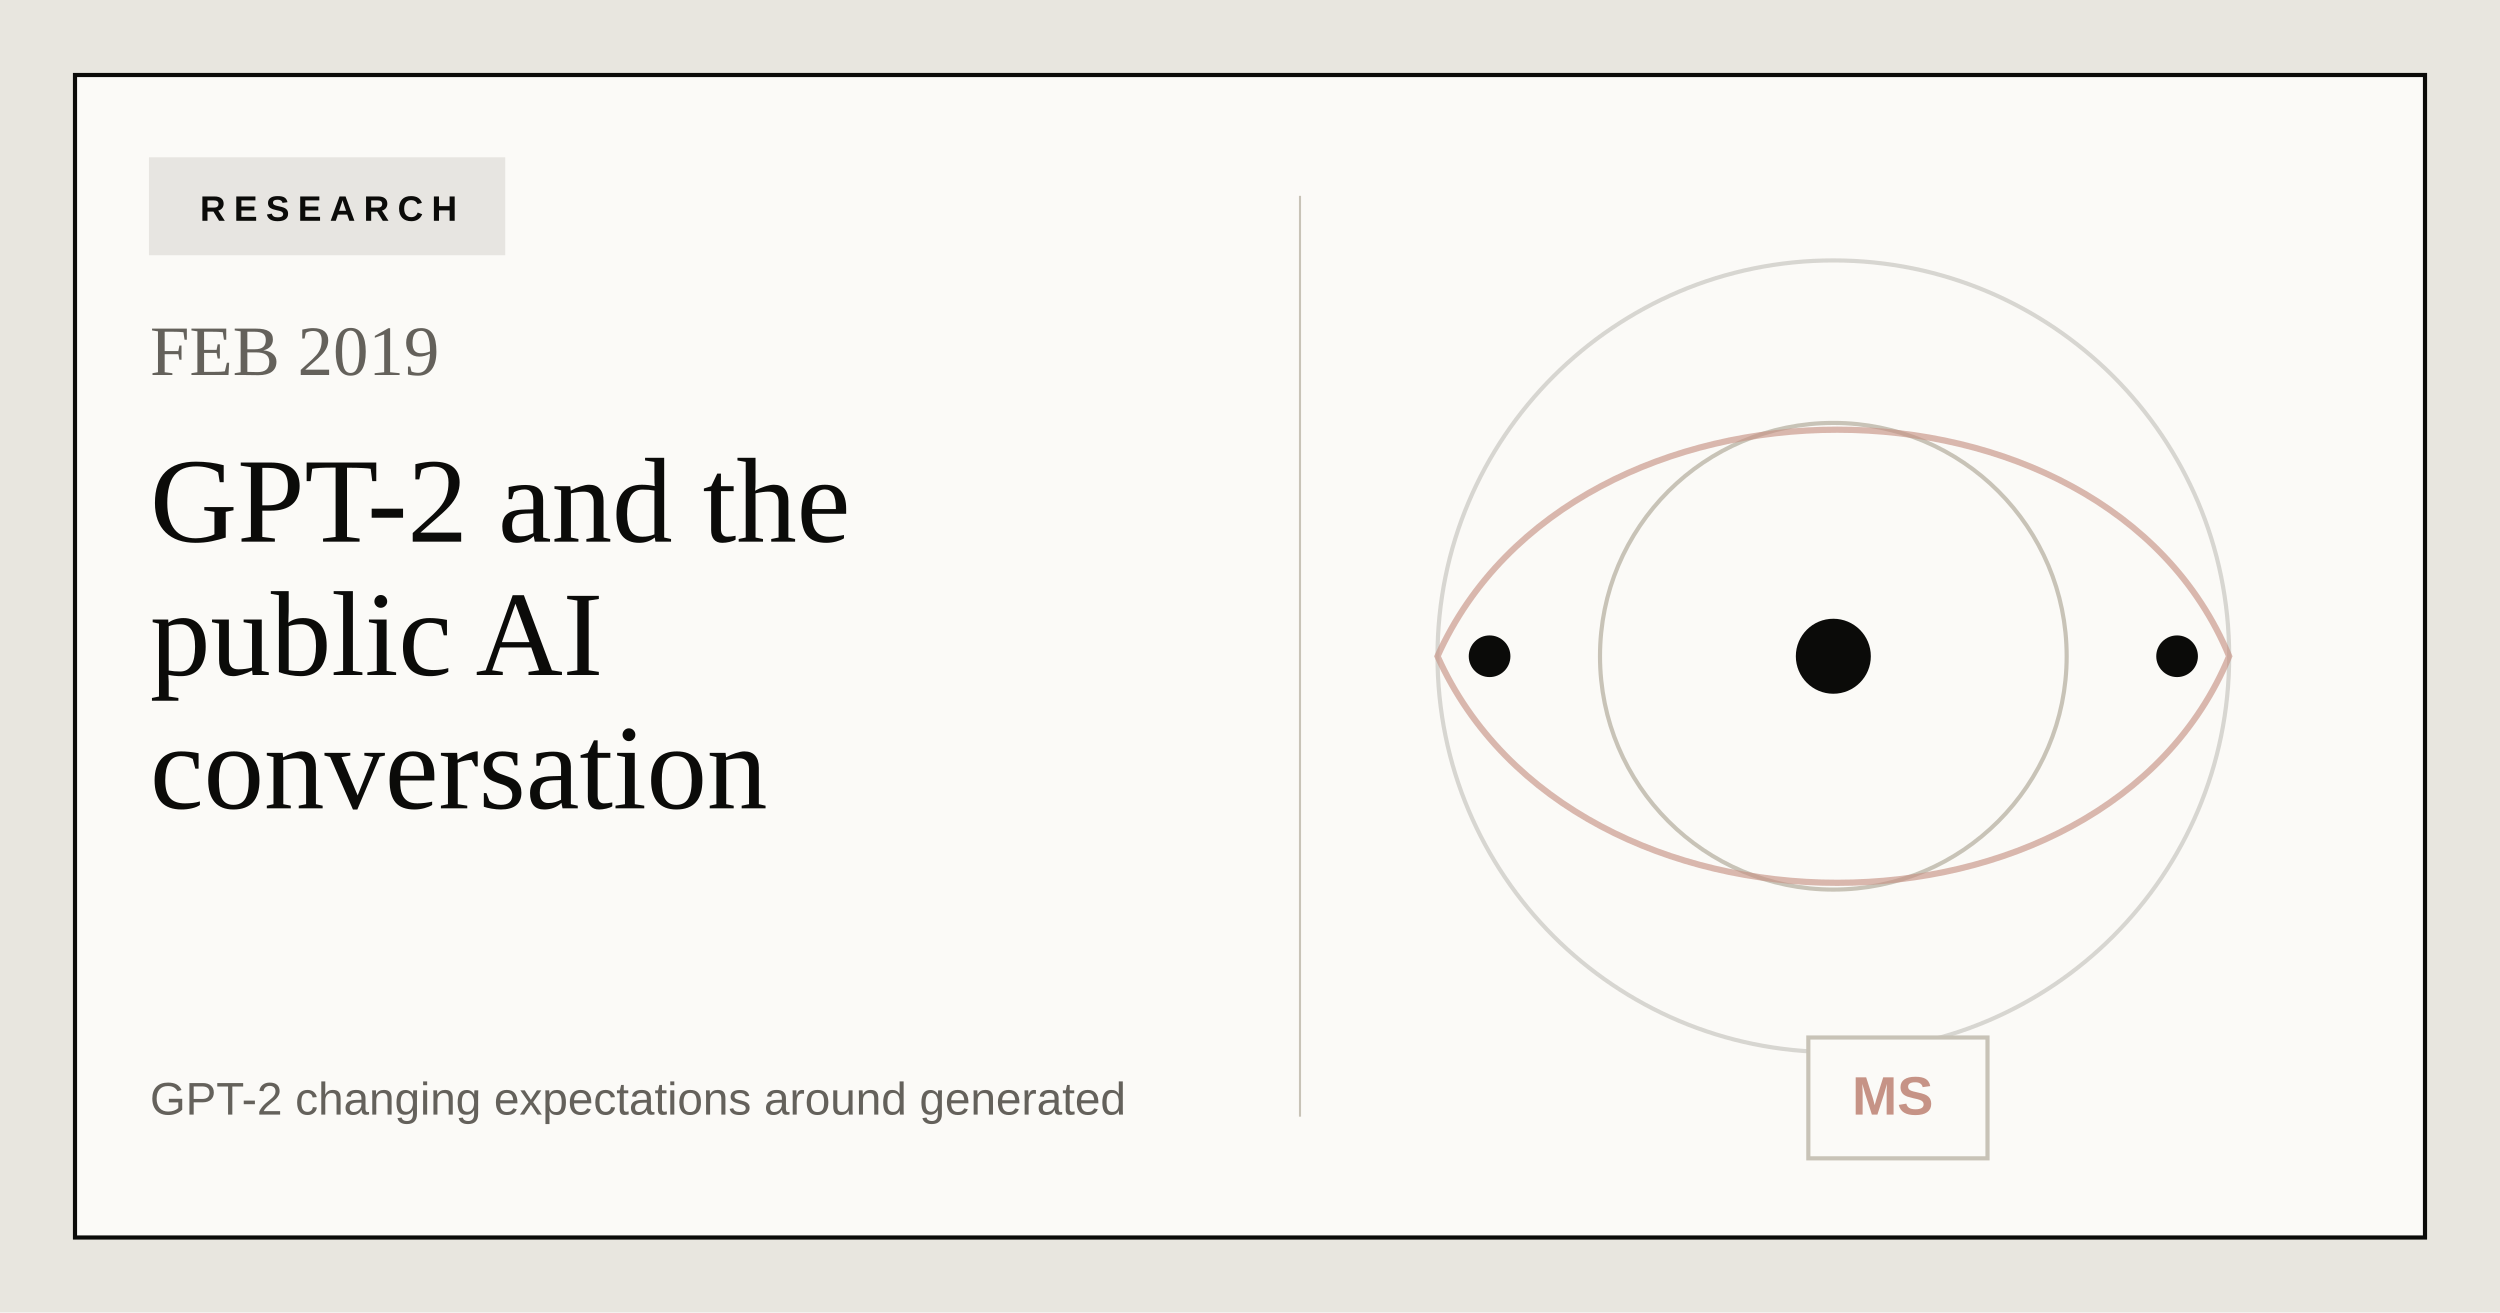
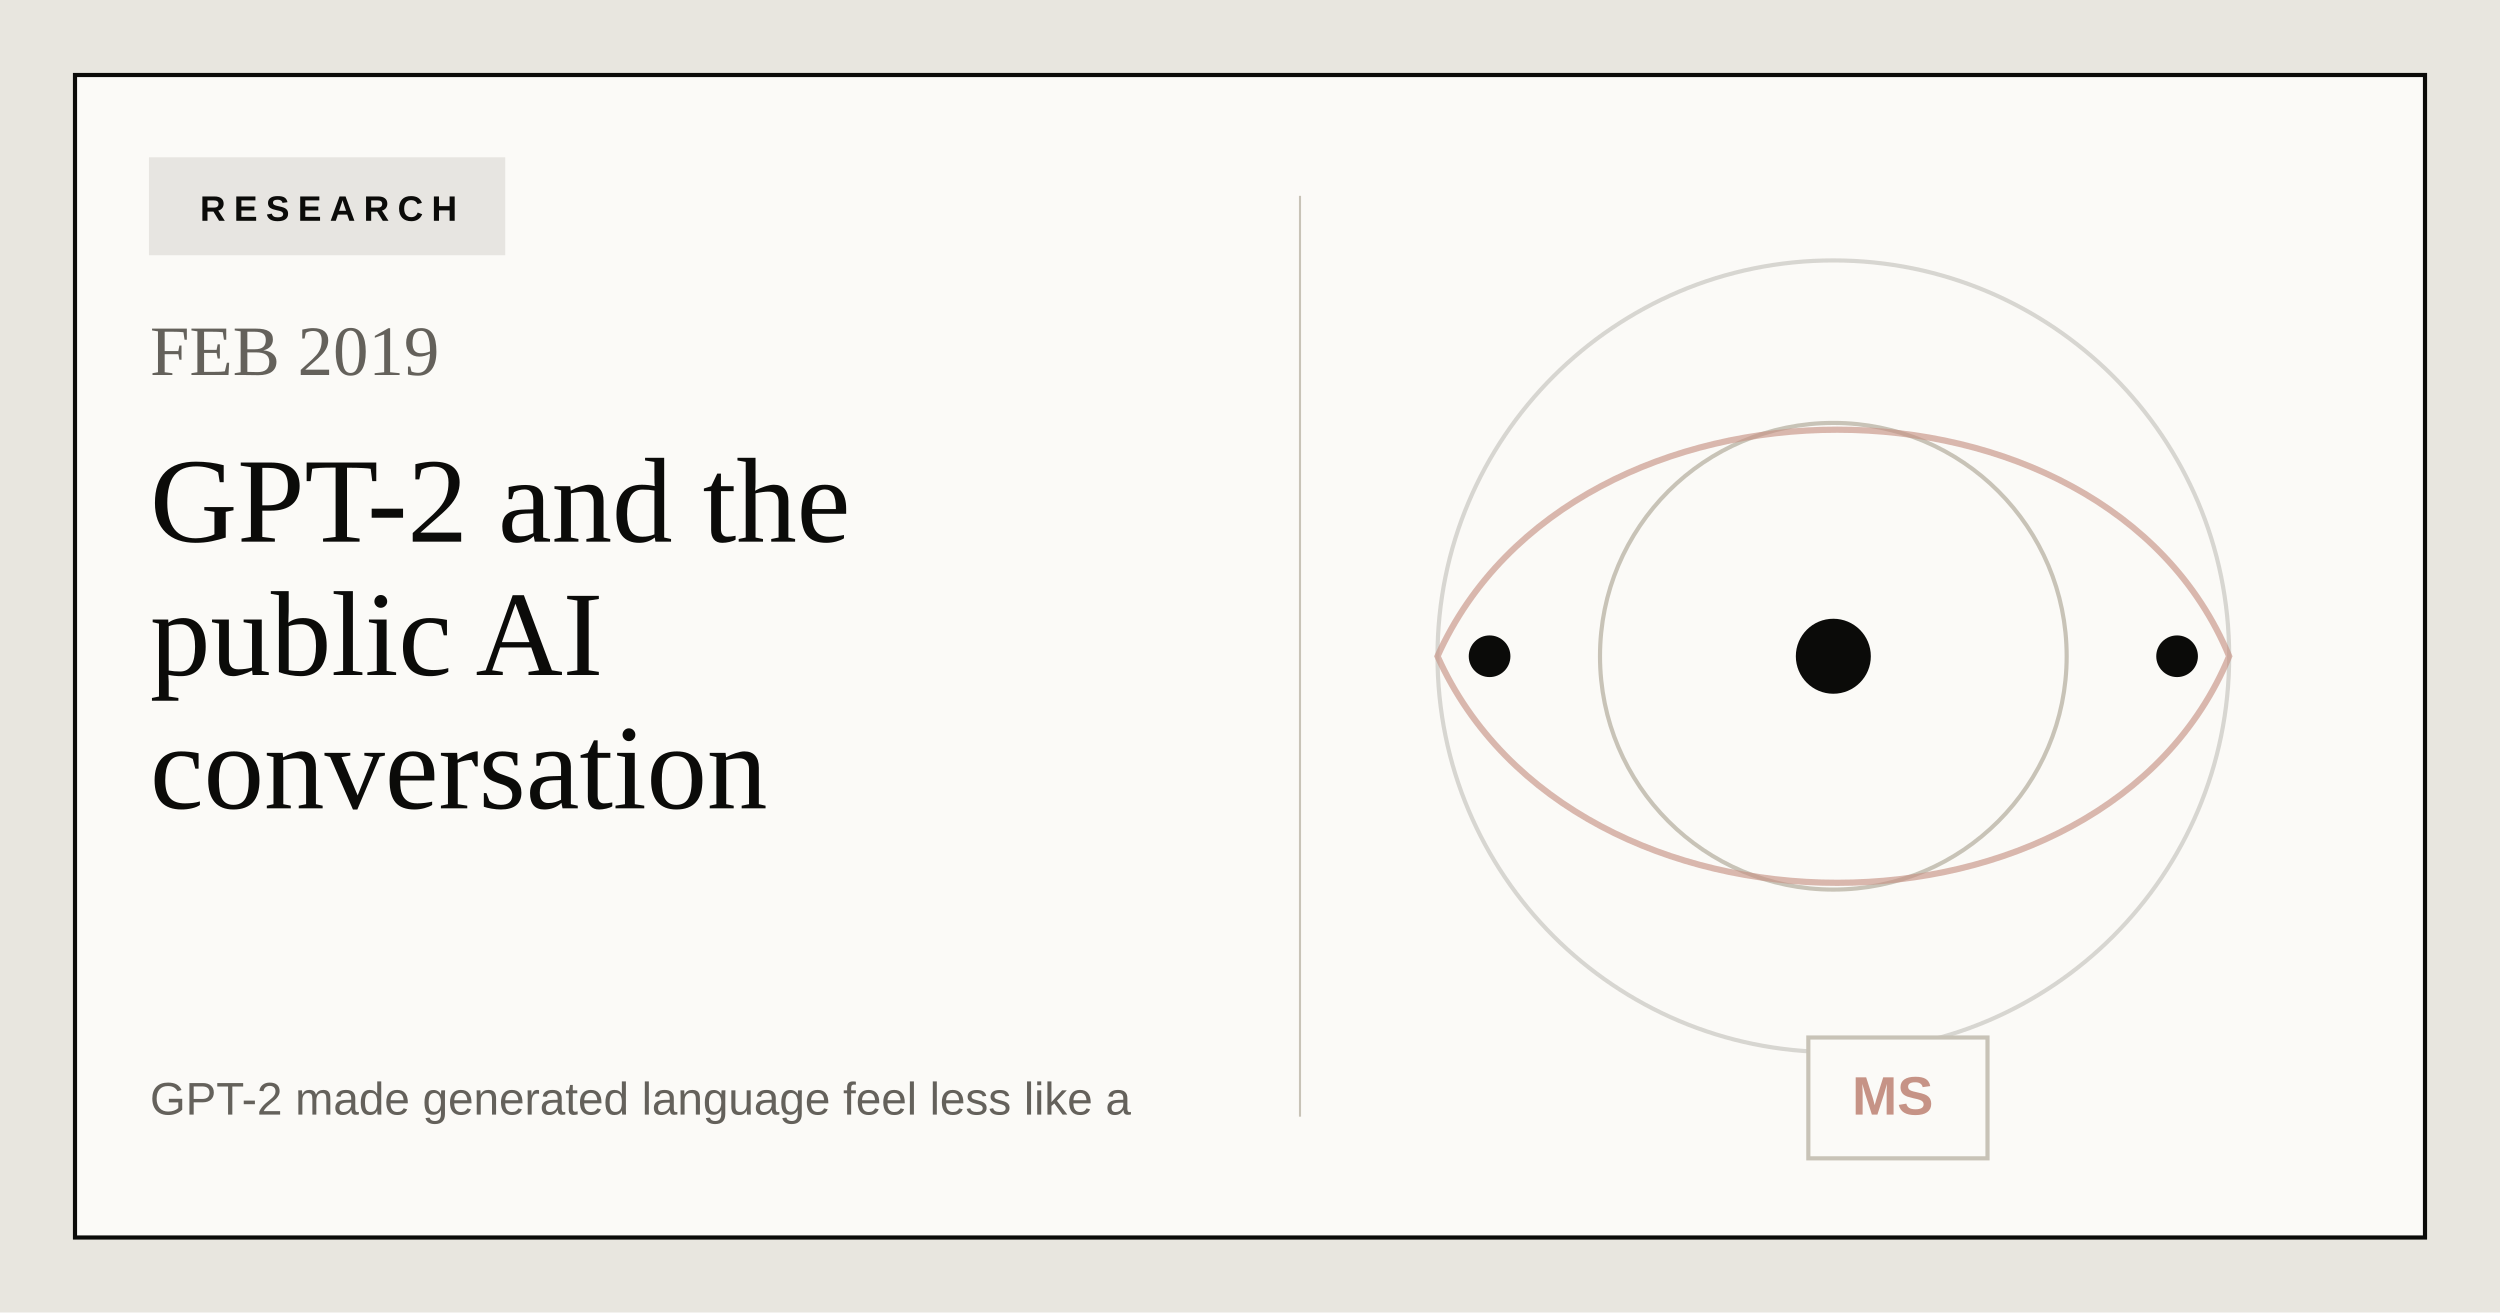
<svg xmlns="http://www.w3.org/2000/svg" width="1200" height="630" viewBox="0 0 1200 630" role="img" aria-labelledby="title desc">
  <rect width="1200" height="630" fill="#e8e6df" />
  <rect x="36" y="36" width="1128" height="558" fill="#fbfaf7" stroke="#0b0b09" stroke-width="2" />
  <rect x="72" y="76" width="170" height="46" fill="#8c877e" opacity="0.18" stroke="#8c877e" stroke-width="1" />
  <text x="96" y="106" font-family="Arial, Helvetica, sans-serif" font-size="17" font-weight="700" letter-spacing="4" fill="#0b0b09">RESEARCH</text>
  <text x="72" y="180" font-family="Georgia, 'Times New Roman', serif" font-size="34" fill="#64615b">FEB 2019</text>
  <text x="72" y="260" font-family="Georgia, 'Times New Roman', serif" font-size="58" font-weight="500" fill="#0b0b09">GPT-2 and the</text>
  <text x="72" y="324" font-family="Georgia, 'Times New Roman', serif" font-size="58" font-weight="500" fill="#0b0b09">public AI</text>
  <text x="72" y="388" font-family="Georgia, 'Times New Roman', serif" font-size="58" font-weight="500" fill="#0b0b09">conversation</text>
-   <text x="72" y="535" font-family="Arial, Helvetica, sans-serif" font-size="22" fill="#64615b">GPT-2 changing expectations around generated</text>
+   <text x="72" y="535" font-family="Arial, Helvetica, sans-serif" font-size="22" fill="#64615b">GPT-2 made generated language feel less like a</text>
  <circle cx="880" cy="315" r="190" fill="none" stroke="#8c877e" stroke-width="2" opacity="0.32" />
  <circle cx="880" cy="315" r="112" fill="none" stroke="#c8c3b7" stroke-width="2" />
  <path d="M690 315 C755 170 1010 170 1070 315 C1010 460 755 460 690 315Z" fill="none" stroke="#c69386" stroke-width="3" opacity="0.65" />
  <circle cx="880" cy="315" r="18" fill="#0b0b09" />
  <circle cx="715" cy="315" r="10" fill="#0b0b09" />
  <circle cx="1045" cy="315" r="10" fill="#0b0b09" />
  <line x1="624" y1="94" x2="624" y2="536" stroke="#c8c3b7" stroke-width="1" />
  <rect x="868" y="498" width="86" height="58" fill="#fbfaf7" stroke="#c8c3b7" stroke-width="2" />
  <text x="889" y="535" font-family="Arial, Helvetica, sans-serif" font-size="26" font-weight="700" fill="#c69386">MS</text>
</svg>
